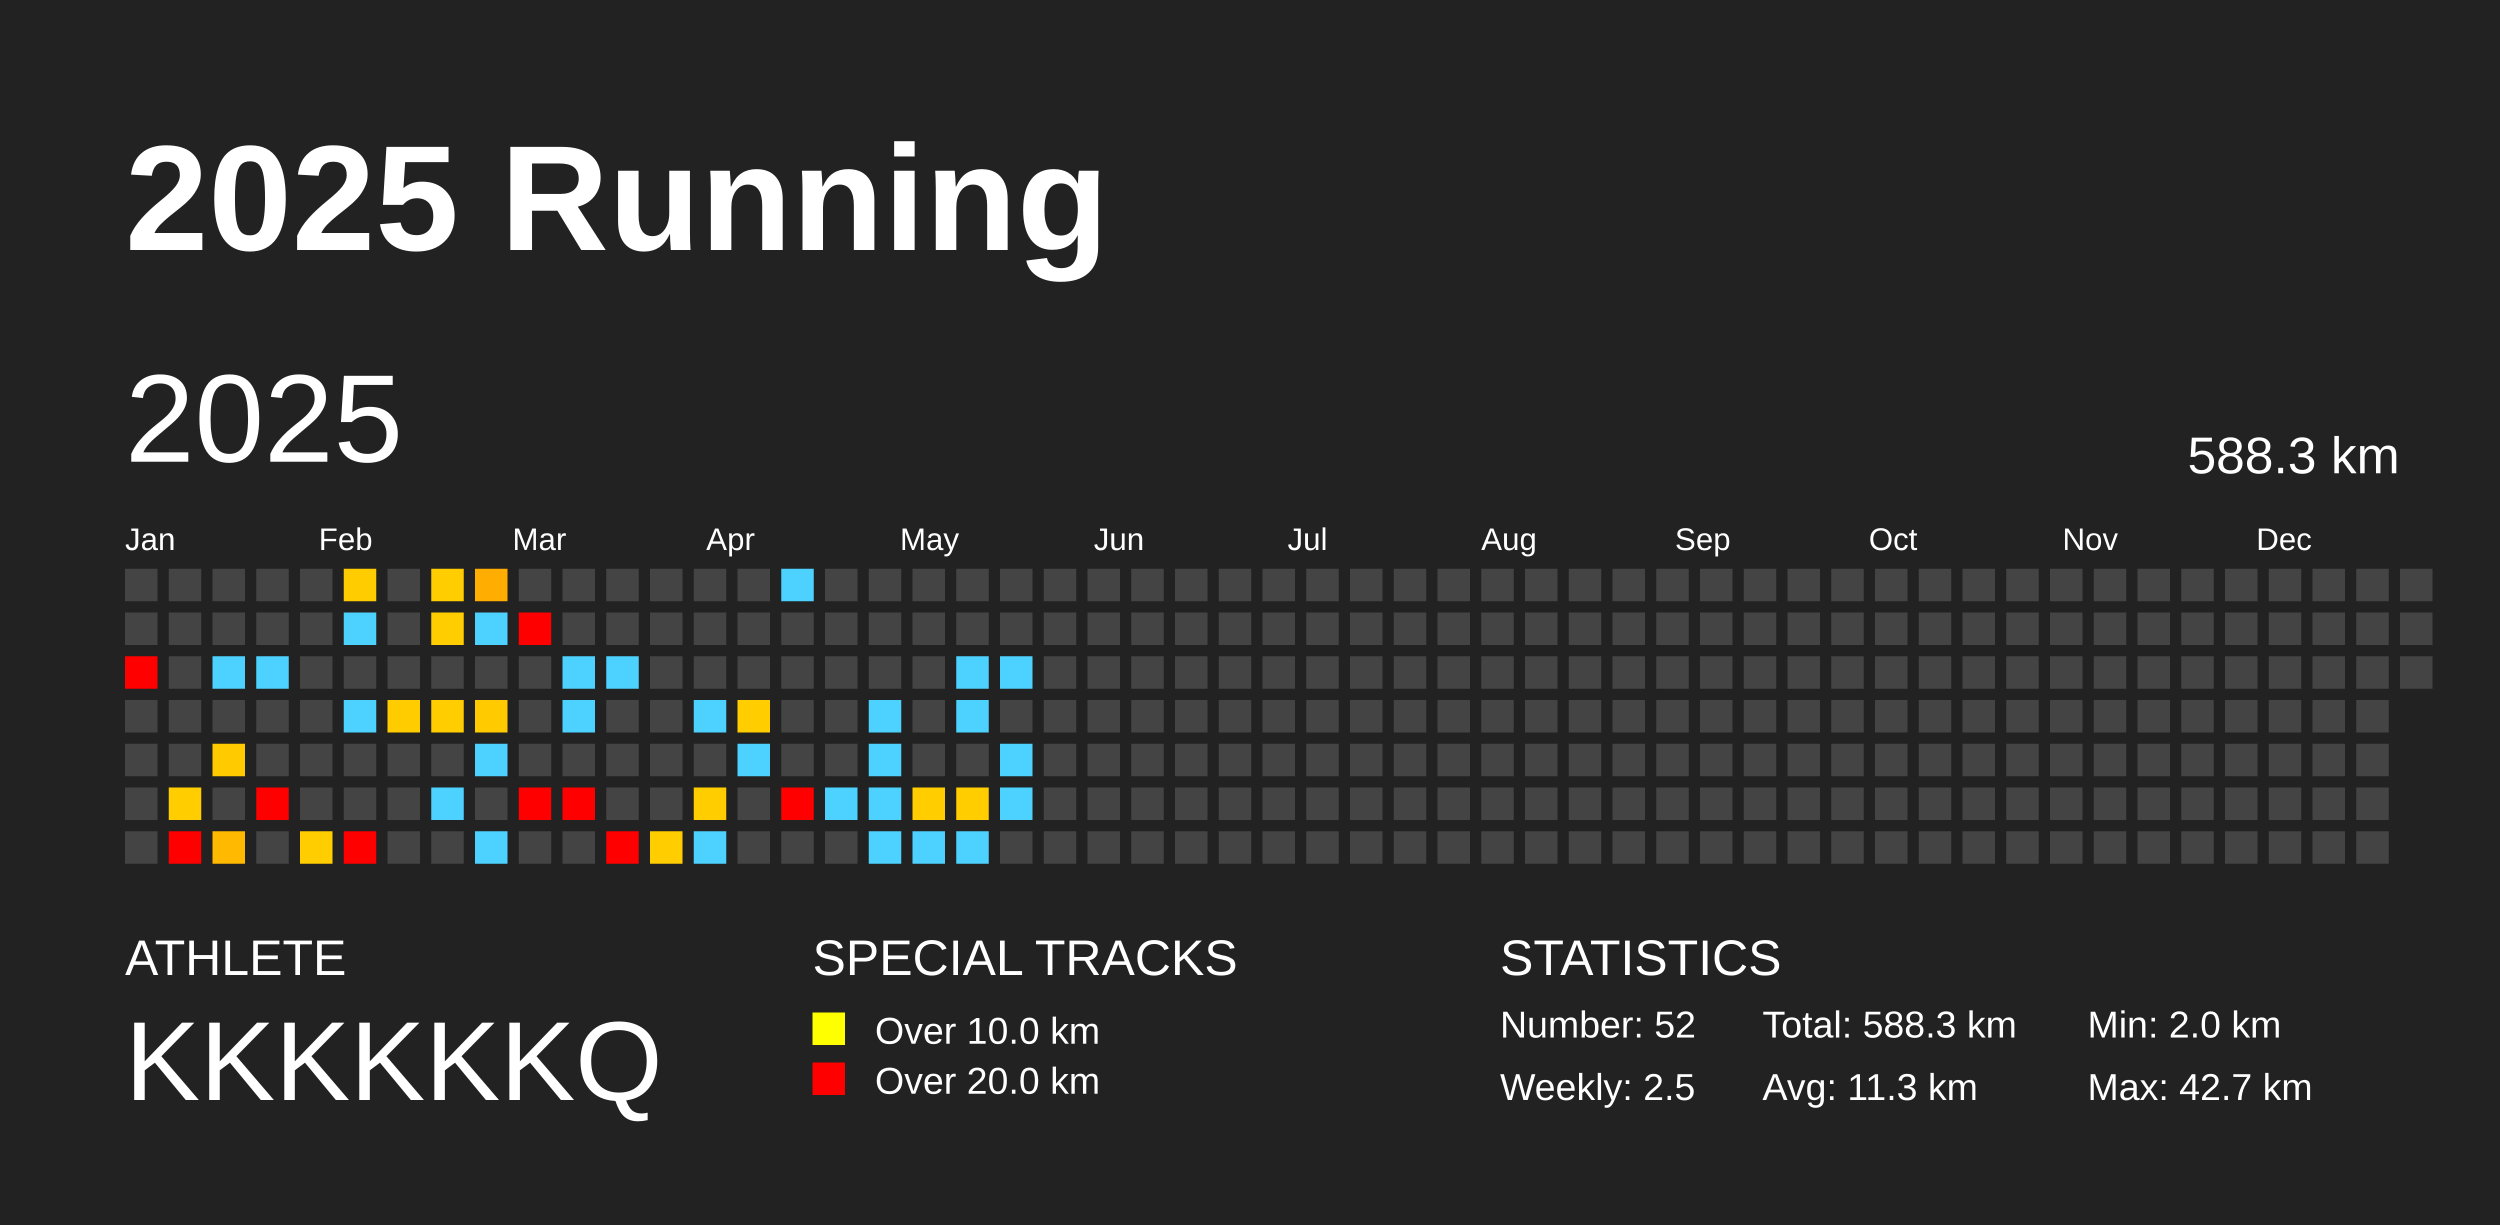
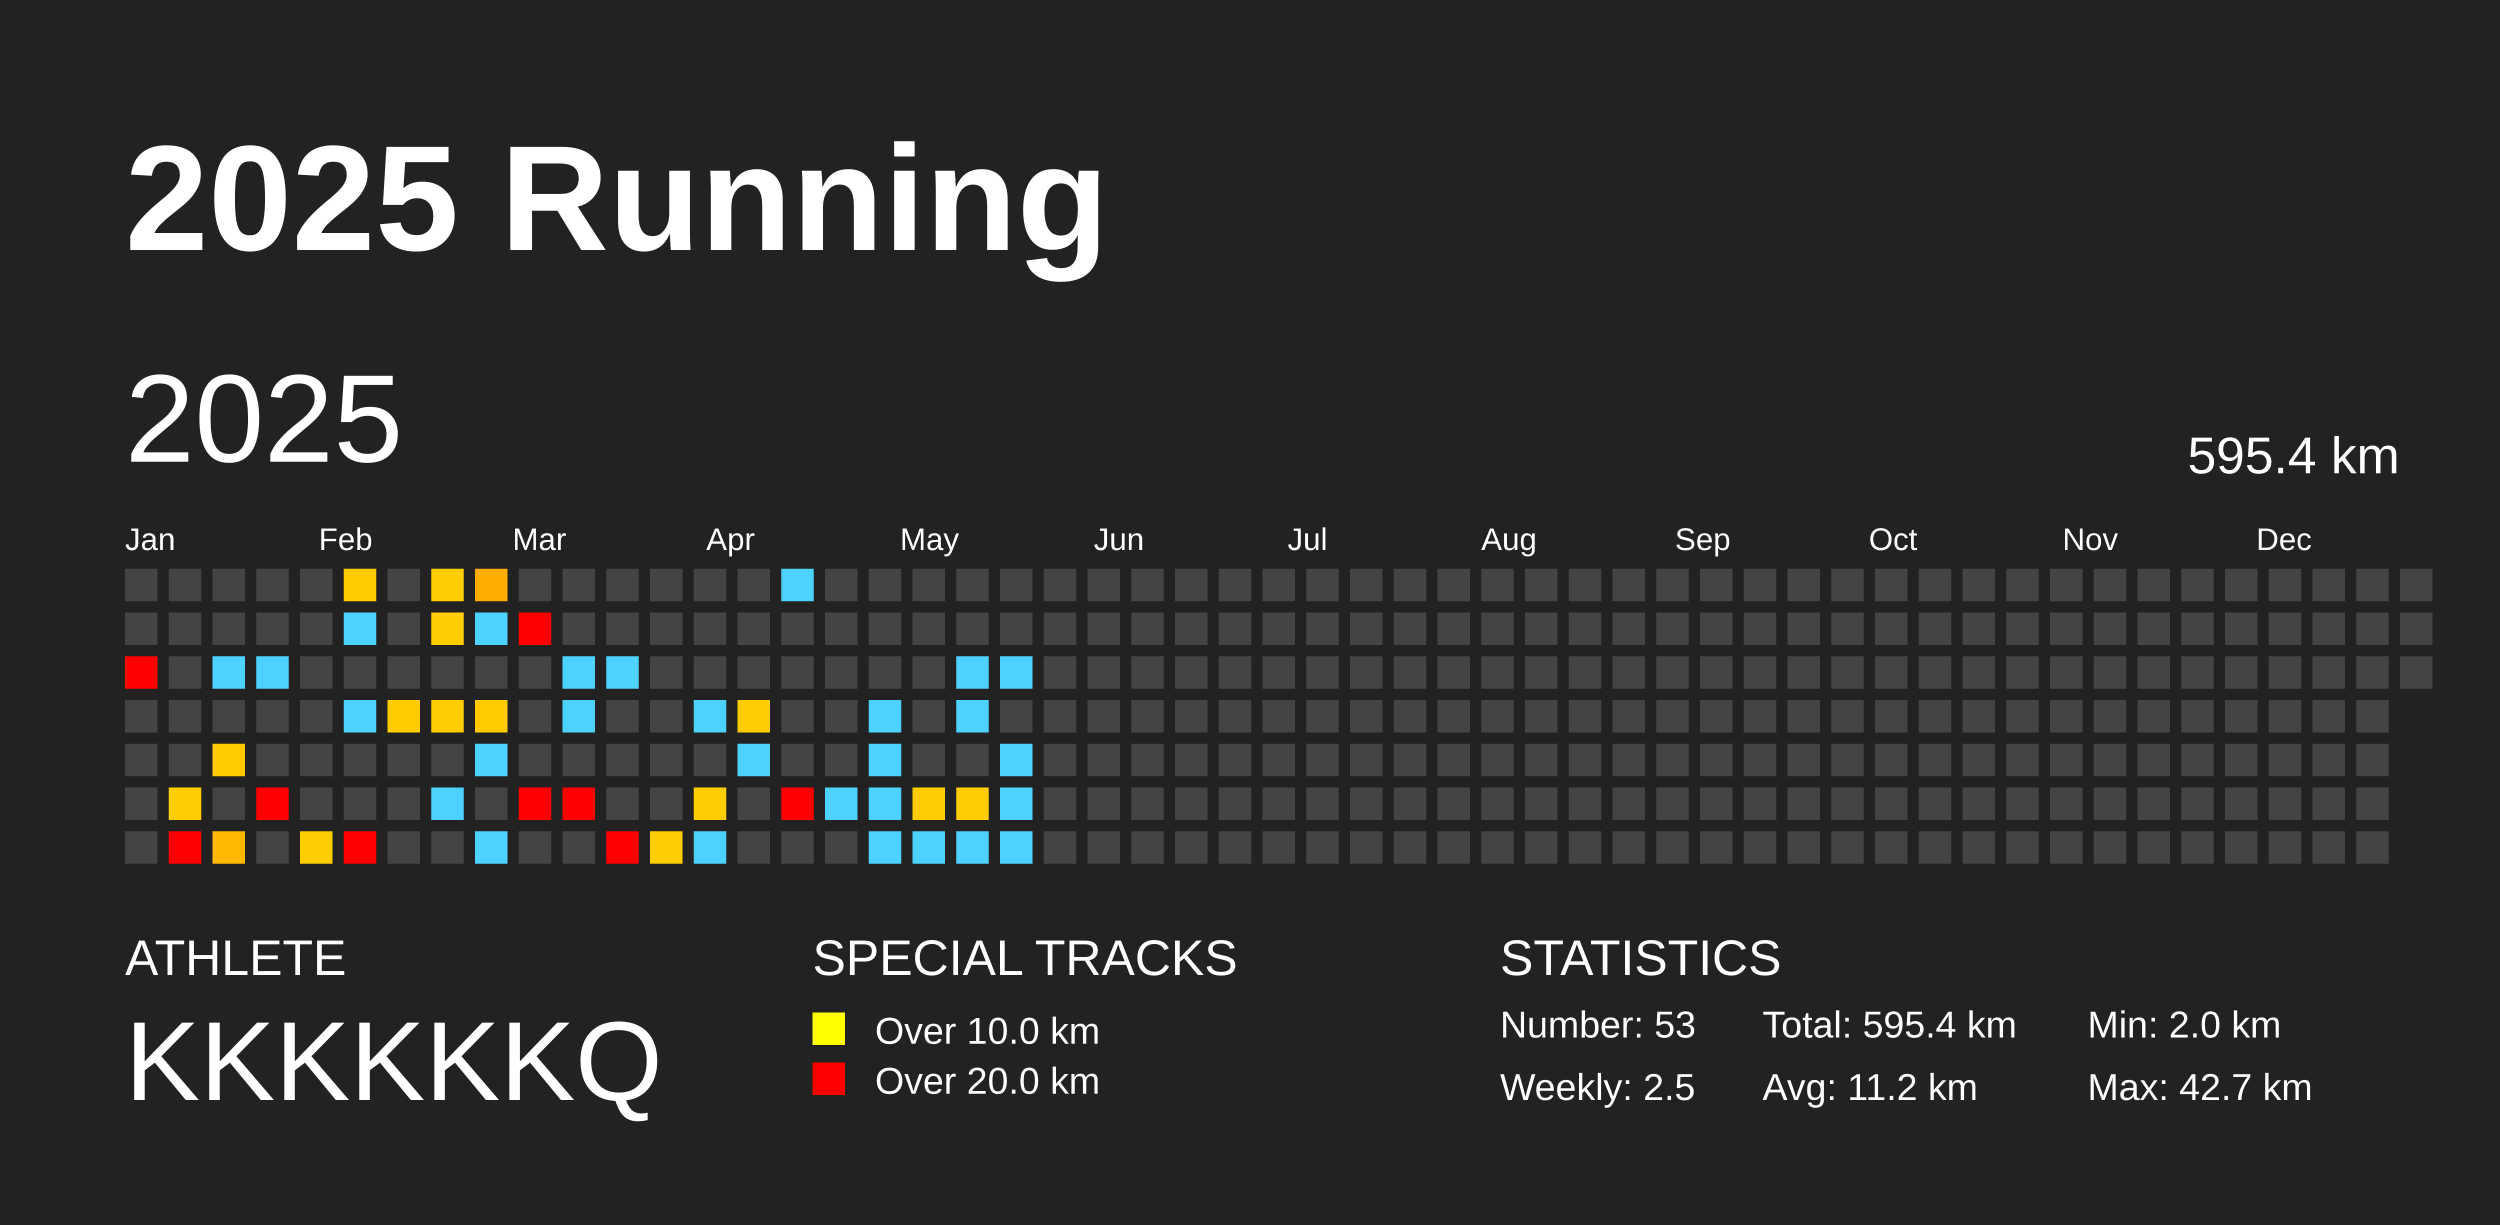
<svg xmlns="http://www.w3.org/2000/svg" baseProfile="full" height="98mm" version="1.1" viewBox="0,0,200,98" width="200mm">
  <defs />
  <rect fill="#222222" height="98" width="200" x="0" y="0" />
  <text fill="#FFFFFF" style="font-size:12px; font-family:Arial; font-weight:bold;" x="10" y="20">2025 Running</text>
  <text fill="#FFFFFF" style="font-size:4px; font-family:Arial" x="10" y="78">ATHLETE</text>
  <text fill="#FFFFFF" style="font-size:9px; font-family:Arial" x="10" y="88">KKKKKKQ</text>
  <text fill="#FFFFFF" style="font-size:4px; font-family:Arial" x="65" y="78">SPECIAL TRACKS</text>
  <rect fill="yellow" height="2.6" width="2.6" x="65" y="81" />
  <text fill="#FFFFFF" style="font-size:3px; font-family:Arial" x="70" y="83.5">Over 10.0 km</text>
  <rect fill="red" height="2.6" width="2.6" x="65" y="85" />
  <text fill="#FFFFFF" style="font-size:3px; font-family:Arial" x="70" y="87.5">Over 20.0 km</text>
  <text fill="#FFFFFF" style="font-size:4px; font-family:Arial" x="120" y="78">STATISTICS</text>
-   <text fill="#FFFFFF" style="font-size:3px; font-family:Arial" x="120" y="83">Number: 52</text>
+   <text fill="#FFFFFF" style="font-size:3px; font-family:Arial" x="120" y="83">Number: 53</text>
  <text fill="#FFFFFF" style="font-size:3px; font-family:Arial" x="120" y="88">Weekly: 2.5</text>
-   <text fill="#FFFFFF" style="font-size:3px; font-family:Arial" x="141" y="83">Total: 588.3 km</text>
-   <text fill="#FFFFFF" style="font-size:3px; font-family:Arial" x="141" y="88">Avg: 11.3 km</text>
+   <text fill="#FFFFFF" style="font-size:3px; font-family:Arial" x="141" y="83">Total: 595.4 km</text>
+   <text fill="#FFFFFF" style="font-size:3px; font-family:Arial" x="141" y="88">Avg: 11.2 km</text>
  <text fill="#FFFFFF" style="font-size:3px; font-family:Arial" x="167" y="83">Min: 2.0 km</text>
  <text fill="#FFFFFF" style="font-size:3px; font-family:Arial" x="167" y="88">Max: 42.7 km</text>
  <text dominant-baseline="hanging" fill="#FFFFFF" style="font-size:10.0px; font-family:Arial;" x="10" y="30">2025</text>
-   <text dominant-baseline="hanging" fill="#FFFFFF" style="font-size:4.125px; font-family:Arial;" x="175" y="35">588.3 km</text>
+   <text dominant-baseline="hanging" fill="#FFFFFF" style="font-size:4.125px; font-family:Arial;" x="175" y="35">595.4 km</text>
  <text fill="#FFFFFF" style="font-size:2.5px; font-family:Arial" x="10.0" y="44">Jan</text>
  <text fill="#FFFFFF" style="font-size:2.5px; font-family:Arial" x="25.5" y="44">Feb</text>
  <text fill="#FFFFFF" style="font-size:2.5px; font-family:Arial" x="41.0" y="44">Mar</text>
  <text fill="#FFFFFF" style="font-size:2.5px; font-family:Arial" x="56.5" y="44">Apr</text>
  <text fill="#FFFFFF" style="font-size:2.5px; font-family:Arial" x="72.0" y="44">May</text>
  <text fill="#FFFFFF" style="font-size:2.5px; font-family:Arial" x="87.5" y="44">Jun</text>
  <text fill="#FFFFFF" style="font-size:2.5px; font-family:Arial" x="103.0" y="44">Jul</text>
  <text fill="#FFFFFF" style="font-size:2.5px; font-family:Arial" x="118.5" y="44">Aug</text>
  <text fill="#FFFFFF" style="font-size:2.5px; font-family:Arial" x="134.0" y="44">Sep</text>
  <text fill="#FFFFFF" style="font-size:2.5px; font-family:Arial" x="149.5" y="44">Oct</text>
  <text fill="#FFFFFF" style="font-size:2.5px; font-family:Arial" x="165.0" y="44">Nov</text>
  <text fill="#FFFFFF" style="font-size:2.5px; font-family:Arial" x="180.5" y="44">Dec</text>
  <rect fill="#444444" height="2.6" width="2.6" x="10.0" y="45.5" />
  <rect fill="#444444" height="2.6" width="2.6" x="10.0" y="49.0" />
  <rect fill="red" height="2.6" width="2.6" x="10.0" y="52.5" />
  <rect fill="#444444" height="2.6" width="2.6" x="10.0" y="56.0" />
  <rect fill="#444444" height="2.6" width="2.6" x="10.0" y="59.5" />
  <rect fill="#444444" height="2.6" width="2.6" x="10.0" y="63.0" />
  <rect fill="#444444" height="2.6" width="2.6" x="10.0" y="66.5" />
  <rect fill="#444444" height="2.6" width="2.6" x="13.5" y="45.5" />
  <rect fill="#444444" height="2.6" width="2.6" x="13.5" y="49.0" />
  <rect fill="#444444" height="2.6" width="2.6" x="13.5" y="52.5" />
  <rect fill="#444444" height="2.6" width="2.6" x="13.5" y="56.0" />
  <rect fill="#444444" height="2.6" width="2.6" x="13.5" y="59.5" />
  <rect fill="#ffcd00" height="2.6" width="2.6" x="13.5" y="63.0" />
  <rect fill="red" height="2.6" width="2.6" x="13.5" y="66.5" />
  <rect fill="#444444" height="2.6" width="2.6" x="17.0" y="45.5" />
  <rect fill="#444444" height="2.6" width="2.6" x="17.0" y="49.0" />
  <rect fill="#4dd2ff" height="2.6" width="2.6" x="17.0" y="52.5" />
  <rect fill="#444444" height="2.6" width="2.6" x="17.0" y="56.0" />
  <rect fill="#ffcb00" height="2.6" width="2.6" x="17.0" y="59.5" />
  <rect fill="#444444" height="2.6" width="2.6" x="17.0" y="63.0" />
  <rect fill="#ffb900" height="2.6" width="2.6" x="17.0" y="66.5" />
  <rect fill="#444444" height="2.6" width="2.6" x="20.5" y="45.5" />
  <rect fill="#444444" height="2.6" width="2.6" x="20.5" y="49.0" />
  <rect fill="#4dd2ff" height="2.6" width="2.6" x="20.5" y="52.5" />
  <rect fill="#444444" height="2.6" width="2.6" x="20.5" y="56.0" />
  <rect fill="#444444" height="2.6" width="2.6" x="20.5" y="59.5" />
  <rect fill="red" height="2.6" width="2.6" x="20.5" y="63.0" />
  <rect fill="#444444" height="2.6" width="2.6" x="20.5" y="66.5" />
  <rect fill="#444444" height="2.6" width="2.6" x="24.0" y="45.5" />
  <rect fill="#444444" height="2.6" width="2.6" x="24.0" y="49.0" />
  <rect fill="#444444" height="2.6" width="2.6" x="24.0" y="52.5" />
  <rect fill="#444444" height="2.6" width="2.6" x="24.0" y="56.0" />
  <rect fill="#444444" height="2.6" width="2.6" x="24.0" y="59.5" />
  <rect fill="#444444" height="2.6" width="2.6" x="24.0" y="63.0" />
  <rect fill="#ffcd00" height="2.6" width="2.6" x="24.0" y="66.5" />
  <rect fill="#ffcc00" height="2.6" width="2.6" x="27.5" y="45.5" />
  <rect fill="#4dd2ff" height="2.6" width="2.6" x="27.5" y="49.0" />
  <rect fill="#444444" height="2.6" width="2.6" x="27.5" y="52.5" />
  <rect fill="#4dd2ff" height="2.6" width="2.6" x="27.5" y="56.0" />
  <rect fill="#444444" height="2.6" width="2.6" x="27.5" y="59.5" />
  <rect fill="#444444" height="2.6" width="2.6" x="27.5" y="63.0" />
  <rect fill="red" height="2.6" width="2.6" x="27.5" y="66.5" />
  <rect fill="#444444" height="2.6" width="2.6" x="31.0" y="45.5" />
  <rect fill="#444444" height="2.6" width="2.6" x="31.0" y="49.0" />
  <rect fill="#444444" height="2.6" width="2.6" x="31.0" y="52.5" />
  <rect fill="#ffcc00" height="2.6" width="2.6" x="31.0" y="56.0" />
  <rect fill="#444444" height="2.6" width="2.6" x="31.0" y="59.5" />
  <rect fill="#444444" height="2.6" width="2.6" x="31.0" y="63.0" />
  <rect fill="#444444" height="2.6" width="2.6" x="31.0" y="66.5" />
  <rect fill="#ffcd00" height="2.6" width="2.6" x="34.5" y="45.5" />
  <rect fill="#ffcd00" height="2.6" width="2.6" x="34.5" y="49.0" />
  <rect fill="#444444" height="2.6" width="2.6" x="34.5" y="52.5" />
  <rect fill="#ffcd00" height="2.6" width="2.6" x="34.5" y="56.0" />
  <rect fill="#444444" height="2.6" width="2.6" x="34.5" y="59.5" />
  <rect fill="#4dd2ff" height="2.6" width="2.6" x="34.5" y="63.0" />
  <rect fill="#444444" height="2.6" width="2.6" x="34.5" y="66.5" />
  <rect fill="#ffad00" height="2.6" width="2.6" x="38.0" y="45.5" />
  <rect fill="#4dd2ff" height="2.6" width="2.6" x="38.0" y="49.0" />
  <rect fill="#444444" height="2.6" width="2.6" x="38.0" y="52.5" />
  <rect fill="#ffcb00" height="2.6" width="2.6" x="38.0" y="56.0" />
  <rect fill="#4dd2ff" height="2.6" width="2.6" x="38.0" y="59.5" />
  <rect fill="#444444" height="2.6" width="2.6" x="38.0" y="63.0" />
  <rect fill="#4dd2ff" height="2.6" width="2.6" x="38.0" y="66.5" />
  <rect fill="#444444" height="2.6" width="2.6" x="41.5" y="45.5" />
  <rect fill="red" height="2.6" width="2.6" x="41.5" y="49.0" />
  <rect fill="#444444" height="2.6" width="2.6" x="41.5" y="52.5" />
  <rect fill="#444444" height="2.6" width="2.6" x="41.5" y="56.0" />
  <rect fill="#444444" height="2.6" width="2.6" x="41.5" y="59.5" />
  <rect fill="red" height="2.6" width="2.6" x="41.5" y="63.0" />
  <rect fill="#444444" height="2.6" width="2.6" x="41.5" y="66.5" />
  <rect fill="#444444" height="2.6" width="2.6" x="45.0" y="45.5" />
  <rect fill="#444444" height="2.6" width="2.6" x="45.0" y="49.0" />
  <rect fill="#4dd2ff" height="2.6" width="2.6" x="45.0" y="52.5" />
  <rect fill="#4dd2ff" height="2.6" width="2.6" x="45.0" y="56.0" />
  <rect fill="#444444" height="2.6" width="2.6" x="45.0" y="59.5" />
  <rect fill="red" height="2.6" width="2.6" x="45.0" y="63.0" />
  <rect fill="#444444" height="2.6" width="2.6" x="45.0" y="66.5" />
  <rect fill="#444444" height="2.6" width="2.6" x="48.5" y="45.5" />
  <rect fill="#444444" height="2.6" width="2.6" x="48.5" y="49.0" />
  <rect fill="#4dd2ff" height="2.6" width="2.6" x="48.5" y="52.5" />
  <rect fill="#444444" height="2.6" width="2.6" x="48.5" y="56.0" />
  <rect fill="#444444" height="2.6" width="2.6" x="48.5" y="59.5" />
  <rect fill="#444444" height="2.6" width="2.6" x="48.5" y="63.0" />
  <rect fill="red" height="2.6" width="2.6" x="48.5" y="66.5" />
  <rect fill="#444444" height="2.6" width="2.6" x="52.0" y="45.5" />
  <rect fill="#444444" height="2.6" width="2.6" x="52.0" y="49.0" />
  <rect fill="#444444" height="2.6" width="2.6" x="52.0" y="52.5" />
  <rect fill="#444444" height="2.6" width="2.6" x="52.0" y="56.0" />
  <rect fill="#444444" height="2.6" width="2.6" x="52.0" y="59.5" />
  <rect fill="#444444" height="2.6" width="2.6" x="52.0" y="63.0" />
  <rect fill="#ffcd00" height="2.6" width="2.6" x="52.0" y="66.5" />
  <rect fill="#444444" height="2.6" width="2.6" x="55.5" y="45.5" />
  <rect fill="#444444" height="2.6" width="2.6" x="55.5" y="49.0" />
  <rect fill="#444444" height="2.6" width="2.6" x="55.5" y="52.5" />
  <rect fill="#4dd2ff" height="2.6" width="2.6" x="55.5" y="56.0" />
  <rect fill="#444444" height="2.6" width="2.6" x="55.5" y="59.5" />
  <rect fill="#ffcd00" height="2.6" width="2.6" x="55.5" y="63.0" />
  <rect fill="#4dd2ff" height="2.6" width="2.6" x="55.5" y="66.5" />
  <rect fill="#444444" height="2.6" width="2.6" x="59.0" y="45.5" />
  <rect fill="#444444" height="2.6" width="2.6" x="59.0" y="49.0" />
  <rect fill="#444444" height="2.6" width="2.6" x="59.0" y="52.5" />
  <rect fill="#ffcd00" height="2.6" width="2.6" x="59.0" y="56.0" />
  <rect fill="#4dd2ff" height="2.6" width="2.6" x="59.0" y="59.5" />
  <rect fill="#444444" height="2.6" width="2.6" x="59.0" y="63.0" />
  <rect fill="#444444" height="2.6" width="2.6" x="59.0" y="66.5" />
  <rect fill="#4dd2ff" height="2.6" width="2.6" x="62.5" y="45.5" />
  <rect fill="#444444" height="2.6" width="2.6" x="62.5" y="49.0" />
  <rect fill="#444444" height="2.6" width="2.6" x="62.5" y="52.5" />
  <rect fill="#444444" height="2.6" width="2.6" x="62.5" y="56.0" />
  <rect fill="#444444" height="2.6" width="2.6" x="62.5" y="59.5" />
  <rect fill="red" height="2.6" width="2.6" x="62.5" y="63.0" />
  <rect fill="#444444" height="2.6" width="2.6" x="62.5" y="66.5" />
  <rect fill="#444444" height="2.6" width="2.6" x="66.0" y="45.5" />
  <rect fill="#444444" height="2.6" width="2.6" x="66.0" y="49.0" />
  <rect fill="#444444" height="2.6" width="2.6" x="66.0" y="52.5" />
  <rect fill="#444444" height="2.6" width="2.6" x="66.0" y="56.0" />
  <rect fill="#444444" height="2.6" width="2.6" x="66.0" y="59.5" />
  <rect fill="#4dd2ff" height="2.6" width="2.6" x="66.0" y="63.0" />
  <rect fill="#444444" height="2.6" width="2.6" x="66.0" y="66.5" />
  <rect fill="#444444" height="2.6" width="2.6" x="69.5" y="45.5" />
  <rect fill="#444444" height="2.6" width="2.6" x="69.5" y="49.0" />
  <rect fill="#444444" height="2.6" width="2.6" x="69.5" y="52.5" />
  <rect fill="#4dd2ff" height="2.6" width="2.6" x="69.5" y="56.0" />
  <rect fill="#4dd2ff" height="2.6" width="2.6" x="69.5" y="59.5" />
  <rect fill="#4dd2ff" height="2.6" width="2.6" x="69.5" y="63.0" />
  <rect fill="#4dd2ff" height="2.6" width="2.6" x="69.5" y="66.5" />
  <rect fill="#444444" height="2.6" width="2.6" x="73.0" y="45.5" />
  <rect fill="#444444" height="2.6" width="2.6" x="73.0" y="49.0" />
  <rect fill="#444444" height="2.6" width="2.6" x="73.0" y="52.5" />
  <rect fill="#444444" height="2.6" width="2.6" x="73.0" y="56.0" />
  <rect fill="#444444" height="2.6" width="2.6" x="73.0" y="59.5" />
  <rect fill="#ffcd00" height="2.6" width="2.6" x="73.0" y="63.0" />
  <rect fill="#4dd2ff" height="2.6" width="2.6" x="73.0" y="66.5" />
  <rect fill="#444444" height="2.6" width="2.6" x="76.5" y="45.5" />
  <rect fill="#444444" height="2.6" width="2.6" x="76.5" y="49.0" />
  <rect fill="#4dd2ff" height="2.6" width="2.6" x="76.5" y="52.5" />
  <rect fill="#4dd2ff" height="2.6" width="2.6" x="76.5" y="56.0" />
  <rect fill="#444444" height="2.6" width="2.6" x="76.5" y="59.5" />
  <rect fill="#ffcd00" height="2.6" width="2.6" x="76.5" y="63.0" />
  <rect fill="#4dd2ff" height="2.6" width="2.6" x="76.5" y="66.5" />
  <rect fill="#444444" height="2.6" width="2.6" x="80.0" y="45.5" />
  <rect fill="#444444" height="2.6" width="2.6" x="80.0" y="49.0" />
  <rect fill="#4dd2ff" height="2.6" width="2.6" x="80.0" y="52.5" />
  <rect fill="#444444" height="2.6" width="2.6" x="80.0" y="56.0" />
  <rect fill="#4dd2ff" height="2.6" width="2.6" x="80.0" y="59.5" />
  <rect fill="#4dd2ff" height="2.6" width="2.6" x="80.0" y="63.0" />
-   <rect fill="#444444" height="2.6" width="2.6" x="80.0" y="66.5" />
+   <rect fill="#4dd2ff" height="2.6" width="2.6" x="80.0" y="66.5" />
  <rect fill="#444444" height="2.6" width="2.6" x="83.5" y="45.5" />
  <rect fill="#444444" height="2.6" width="2.6" x="83.5" y="49.0" />
  <rect fill="#444444" height="2.6" width="2.6" x="83.5" y="52.5" />
  <rect fill="#444444" height="2.6" width="2.6" x="83.5" y="56.0" />
  <rect fill="#444444" height="2.6" width="2.6" x="83.5" y="59.5" />
  <rect fill="#444444" height="2.6" width="2.6" x="83.5" y="63.0" />
  <rect fill="#444444" height="2.6" width="2.6" x="83.5" y="66.5" />
  <rect fill="#444444" height="2.6" width="2.6" x="87.0" y="45.5" />
  <rect fill="#444444" height="2.6" width="2.6" x="87.0" y="49.0" />
  <rect fill="#444444" height="2.6" width="2.6" x="87.0" y="52.5" />
  <rect fill="#444444" height="2.6" width="2.6" x="87.0" y="56.0" />
  <rect fill="#444444" height="2.6" width="2.6" x="87.0" y="59.5" />
  <rect fill="#444444" height="2.6" width="2.6" x="87.0" y="63.0" />
  <rect fill="#444444" height="2.6" width="2.6" x="87.0" y="66.5" />
  <rect fill="#444444" height="2.6" width="2.6" x="90.5" y="45.5" />
  <rect fill="#444444" height="2.6" width="2.6" x="90.5" y="49.0" />
  <rect fill="#444444" height="2.6" width="2.6" x="90.5" y="52.5" />
  <rect fill="#444444" height="2.6" width="2.6" x="90.5" y="56.0" />
  <rect fill="#444444" height="2.6" width="2.6" x="90.5" y="59.5" />
  <rect fill="#444444" height="2.6" width="2.6" x="90.5" y="63.0" />
  <rect fill="#444444" height="2.6" width="2.6" x="90.5" y="66.5" />
  <rect fill="#444444" height="2.6" width="2.6" x="94.0" y="45.5" />
  <rect fill="#444444" height="2.6" width="2.6" x="94.0" y="49.0" />
  <rect fill="#444444" height="2.6" width="2.6" x="94.0" y="52.5" />
  <rect fill="#444444" height="2.6" width="2.6" x="94.0" y="56.0" />
  <rect fill="#444444" height="2.6" width="2.6" x="94.0" y="59.5" />
  <rect fill="#444444" height="2.6" width="2.6" x="94.0" y="63.0" />
  <rect fill="#444444" height="2.6" width="2.6" x="94.0" y="66.5" />
  <rect fill="#444444" height="2.6" width="2.6" x="97.5" y="45.5" />
  <rect fill="#444444" height="2.6" width="2.6" x="97.5" y="49.0" />
  <rect fill="#444444" height="2.6" width="2.6" x="97.5" y="52.5" />
  <rect fill="#444444" height="2.6" width="2.6" x="97.5" y="56.0" />
  <rect fill="#444444" height="2.6" width="2.6" x="97.5" y="59.5" />
  <rect fill="#444444" height="2.6" width="2.6" x="97.5" y="63.0" />
  <rect fill="#444444" height="2.6" width="2.6" x="97.5" y="66.5" />
  <rect fill="#444444" height="2.6" width="2.6" x="101.0" y="45.5" />
  <rect fill="#444444" height="2.6" width="2.6" x="101.0" y="49.0" />
  <rect fill="#444444" height="2.6" width="2.6" x="101.0" y="52.5" />
  <rect fill="#444444" height="2.6" width="2.6" x="101.0" y="56.0" />
  <rect fill="#444444" height="2.6" width="2.6" x="101.0" y="59.5" />
  <rect fill="#444444" height="2.6" width="2.6" x="101.0" y="63.0" />
  <rect fill="#444444" height="2.6" width="2.6" x="101.0" y="66.5" />
  <rect fill="#444444" height="2.6" width="2.6" x="104.5" y="45.5" />
  <rect fill="#444444" height="2.6" width="2.6" x="104.5" y="49.0" />
  <rect fill="#444444" height="2.6" width="2.6" x="104.5" y="52.5" />
  <rect fill="#444444" height="2.6" width="2.6" x="104.5" y="56.0" />
  <rect fill="#444444" height="2.6" width="2.6" x="104.5" y="59.5" />
  <rect fill="#444444" height="2.6" width="2.6" x="104.5" y="63.0" />
  <rect fill="#444444" height="2.6" width="2.6" x="104.5" y="66.5" />
  <rect fill="#444444" height="2.6" width="2.6" x="108.0" y="45.5" />
  <rect fill="#444444" height="2.6" width="2.6" x="108.0" y="49.0" />
  <rect fill="#444444" height="2.6" width="2.6" x="108.0" y="52.5" />
  <rect fill="#444444" height="2.6" width="2.6" x="108.0" y="56.0" />
  <rect fill="#444444" height="2.6" width="2.6" x="108.0" y="59.5" />
  <rect fill="#444444" height="2.6" width="2.6" x="108.0" y="63.0" />
  <rect fill="#444444" height="2.6" width="2.6" x="108.0" y="66.5" />
  <rect fill="#444444" height="2.6" width="2.6" x="111.5" y="45.5" />
  <rect fill="#444444" height="2.6" width="2.6" x="111.5" y="49.0" />
  <rect fill="#444444" height="2.6" width="2.6" x="111.5" y="52.5" />
  <rect fill="#444444" height="2.6" width="2.6" x="111.5" y="56.0" />
  <rect fill="#444444" height="2.6" width="2.6" x="111.5" y="59.5" />
  <rect fill="#444444" height="2.6" width="2.6" x="111.5" y="63.0" />
  <rect fill="#444444" height="2.6" width="2.6" x="111.5" y="66.5" />
  <rect fill="#444444" height="2.6" width="2.6" x="115.0" y="45.5" />
  <rect fill="#444444" height="2.6" width="2.6" x="115.0" y="49.0" />
  <rect fill="#444444" height="2.6" width="2.6" x="115.0" y="52.5" />
  <rect fill="#444444" height="2.6" width="2.6" x="115.0" y="56.0" />
  <rect fill="#444444" height="2.6" width="2.6" x="115.0" y="59.5" />
  <rect fill="#444444" height="2.6" width="2.6" x="115.0" y="63.0" />
  <rect fill="#444444" height="2.6" width="2.6" x="115.0" y="66.5" />
  <rect fill="#444444" height="2.6" width="2.6" x="118.5" y="45.5" />
  <rect fill="#444444" height="2.6" width="2.6" x="118.5" y="49.0" />
  <rect fill="#444444" height="2.6" width="2.6" x="118.5" y="52.5" />
  <rect fill="#444444" height="2.6" width="2.6" x="118.5" y="56.0" />
  <rect fill="#444444" height="2.6" width="2.6" x="118.5" y="59.5" />
  <rect fill="#444444" height="2.6" width="2.6" x="118.5" y="63.0" />
  <rect fill="#444444" height="2.6" width="2.6" x="118.5" y="66.5" />
  <rect fill="#444444" height="2.6" width="2.6" x="122.0" y="45.5" />
  <rect fill="#444444" height="2.6" width="2.6" x="122.0" y="49.0" />
  <rect fill="#444444" height="2.6" width="2.6" x="122.0" y="52.5" />
  <rect fill="#444444" height="2.6" width="2.6" x="122.0" y="56.0" />
  <rect fill="#444444" height="2.6" width="2.6" x="122.0" y="59.5" />
  <rect fill="#444444" height="2.6" width="2.6" x="122.0" y="63.0" />
  <rect fill="#444444" height="2.6" width="2.6" x="122.0" y="66.5" />
  <rect fill="#444444" height="2.6" width="2.6" x="125.5" y="45.5" />
  <rect fill="#444444" height="2.6" width="2.6" x="125.5" y="49.0" />
  <rect fill="#444444" height="2.6" width="2.6" x="125.5" y="52.5" />
  <rect fill="#444444" height="2.6" width="2.6" x="125.5" y="56.0" />
  <rect fill="#444444" height="2.6" width="2.6" x="125.5" y="59.5" />
  <rect fill="#444444" height="2.6" width="2.6" x="125.5" y="63.0" />
  <rect fill="#444444" height="2.6" width="2.6" x="125.5" y="66.5" />
  <rect fill="#444444" height="2.6" width="2.6" x="129.0" y="45.5" />
  <rect fill="#444444" height="2.6" width="2.6" x="129.0" y="49.0" />
  <rect fill="#444444" height="2.6" width="2.6" x="129.0" y="52.5" />
  <rect fill="#444444" height="2.6" width="2.6" x="129.0" y="56.0" />
  <rect fill="#444444" height="2.6" width="2.6" x="129.0" y="59.5" />
  <rect fill="#444444" height="2.6" width="2.6" x="129.0" y="63.0" />
  <rect fill="#444444" height="2.6" width="2.6" x="129.0" y="66.5" />
  <rect fill="#444444" height="2.6" width="2.6" x="132.5" y="45.5" />
  <rect fill="#444444" height="2.6" width="2.6" x="132.5" y="49.0" />
  <rect fill="#444444" height="2.6" width="2.6" x="132.5" y="52.5" />
  <rect fill="#444444" height="2.6" width="2.6" x="132.5" y="56.0" />
  <rect fill="#444444" height="2.6" width="2.6" x="132.5" y="59.5" />
  <rect fill="#444444" height="2.6" width="2.6" x="132.5" y="63.0" />
  <rect fill="#444444" height="2.6" width="2.6" x="132.5" y="66.5" />
  <rect fill="#444444" height="2.6" width="2.6" x="136.0" y="45.5" />
  <rect fill="#444444" height="2.6" width="2.6" x="136.0" y="49.0" />
  <rect fill="#444444" height="2.6" width="2.6" x="136.0" y="52.5" />
  <rect fill="#444444" height="2.6" width="2.6" x="136.0" y="56.0" />
  <rect fill="#444444" height="2.6" width="2.6" x="136.0" y="59.5" />
  <rect fill="#444444" height="2.6" width="2.6" x="136.0" y="63.0" />
  <rect fill="#444444" height="2.6" width="2.6" x="136.0" y="66.5" />
  <rect fill="#444444" height="2.6" width="2.6" x="139.5" y="45.5" />
  <rect fill="#444444" height="2.6" width="2.6" x="139.5" y="49.0" />
  <rect fill="#444444" height="2.6" width="2.6" x="139.5" y="52.5" />
  <rect fill="#444444" height="2.6" width="2.6" x="139.5" y="56.0" />
  <rect fill="#444444" height="2.6" width="2.6" x="139.5" y="59.5" />
  <rect fill="#444444" height="2.6" width="2.6" x="139.5" y="63.0" />
  <rect fill="#444444" height="2.6" width="2.6" x="139.5" y="66.5" />
  <rect fill="#444444" height="2.6" width="2.6" x="143.0" y="45.5" />
  <rect fill="#444444" height="2.6" width="2.6" x="143.0" y="49.0" />
  <rect fill="#444444" height="2.6" width="2.6" x="143.0" y="52.5" />
  <rect fill="#444444" height="2.6" width="2.6" x="143.0" y="56.0" />
  <rect fill="#444444" height="2.6" width="2.6" x="143.0" y="59.5" />
  <rect fill="#444444" height="2.6" width="2.6" x="143.0" y="63.0" />
  <rect fill="#444444" height="2.6" width="2.6" x="143.0" y="66.5" />
  <rect fill="#444444" height="2.6" width="2.6" x="146.5" y="45.5" />
  <rect fill="#444444" height="2.6" width="2.6" x="146.5" y="49.0" />
  <rect fill="#444444" height="2.6" width="2.6" x="146.5" y="52.5" />
  <rect fill="#444444" height="2.6" width="2.6" x="146.5" y="56.0" />
  <rect fill="#444444" height="2.6" width="2.6" x="146.5" y="59.5" />
  <rect fill="#444444" height="2.6" width="2.6" x="146.5" y="63.0" />
  <rect fill="#444444" height="2.6" width="2.6" x="146.5" y="66.5" />
  <rect fill="#444444" height="2.6" width="2.6" x="150.0" y="45.5" />
  <rect fill="#444444" height="2.6" width="2.6" x="150.0" y="49.0" />
  <rect fill="#444444" height="2.6" width="2.6" x="150.0" y="52.5" />
  <rect fill="#444444" height="2.6" width="2.6" x="150.0" y="56.0" />
  <rect fill="#444444" height="2.6" width="2.6" x="150.0" y="59.5" />
  <rect fill="#444444" height="2.6" width="2.6" x="150.0" y="63.0" />
  <rect fill="#444444" height="2.6" width="2.6" x="150.0" y="66.5" />
  <rect fill="#444444" height="2.6" width="2.6" x="153.5" y="45.5" />
  <rect fill="#444444" height="2.6" width="2.6" x="153.5" y="49.0" />
  <rect fill="#444444" height="2.6" width="2.6" x="153.5" y="52.5" />
  <rect fill="#444444" height="2.6" width="2.6" x="153.5" y="56.0" />
  <rect fill="#444444" height="2.6" width="2.6" x="153.5" y="59.5" />
  <rect fill="#444444" height="2.6" width="2.6" x="153.5" y="63.0" />
  <rect fill="#444444" height="2.6" width="2.6" x="153.5" y="66.5" />
  <rect fill="#444444" height="2.6" width="2.6" x="157.0" y="45.5" />
  <rect fill="#444444" height="2.6" width="2.6" x="157.0" y="49.0" />
  <rect fill="#444444" height="2.6" width="2.6" x="157.0" y="52.5" />
  <rect fill="#444444" height="2.6" width="2.6" x="157.0" y="56.0" />
  <rect fill="#444444" height="2.6" width="2.6" x="157.0" y="59.5" />
  <rect fill="#444444" height="2.6" width="2.6" x="157.0" y="63.0" />
  <rect fill="#444444" height="2.6" width="2.6" x="157.0" y="66.5" />
  <rect fill="#444444" height="2.6" width="2.6" x="160.5" y="45.5" />
  <rect fill="#444444" height="2.6" width="2.6" x="160.5" y="49.0" />
  <rect fill="#444444" height="2.6" width="2.6" x="160.5" y="52.5" />
  <rect fill="#444444" height="2.6" width="2.6" x="160.5" y="56.0" />
  <rect fill="#444444" height="2.6" width="2.6" x="160.5" y="59.5" />
  <rect fill="#444444" height="2.6" width="2.6" x="160.5" y="63.0" />
  <rect fill="#444444" height="2.6" width="2.6" x="160.5" y="66.5" />
  <rect fill="#444444" height="2.6" width="2.6" x="164.0" y="45.5" />
  <rect fill="#444444" height="2.6" width="2.6" x="164.0" y="49.0" />
  <rect fill="#444444" height="2.6" width="2.6" x="164.0" y="52.5" />
  <rect fill="#444444" height="2.6" width="2.6" x="164.0" y="56.0" />
  <rect fill="#444444" height="2.6" width="2.6" x="164.0" y="59.5" />
  <rect fill="#444444" height="2.6" width="2.6" x="164.0" y="63.0" />
  <rect fill="#444444" height="2.6" width="2.6" x="164.0" y="66.5" />
  <rect fill="#444444" height="2.6" width="2.6" x="167.5" y="45.5" />
  <rect fill="#444444" height="2.6" width="2.6" x="167.5" y="49.0" />
  <rect fill="#444444" height="2.6" width="2.6" x="167.5" y="52.5" />
  <rect fill="#444444" height="2.6" width="2.6" x="167.5" y="56.0" />
  <rect fill="#444444" height="2.6" width="2.6" x="167.5" y="59.5" />
  <rect fill="#444444" height="2.6" width="2.6" x="167.5" y="63.0" />
  <rect fill="#444444" height="2.6" width="2.6" x="167.5" y="66.5" />
  <rect fill="#444444" height="2.6" width="2.6" x="171.0" y="45.5" />
  <rect fill="#444444" height="2.6" width="2.6" x="171.0" y="49.0" />
  <rect fill="#444444" height="2.6" width="2.6" x="171.0" y="52.5" />
  <rect fill="#444444" height="2.6" width="2.6" x="171.0" y="56.0" />
  <rect fill="#444444" height="2.6" width="2.6" x="171.0" y="59.5" />
  <rect fill="#444444" height="2.6" width="2.6" x="171.0" y="63.0" />
  <rect fill="#444444" height="2.6" width="2.6" x="171.0" y="66.5" />
  <rect fill="#444444" height="2.6" width="2.6" x="174.5" y="45.5" />
  <rect fill="#444444" height="2.6" width="2.6" x="174.5" y="49.0" />
  <rect fill="#444444" height="2.6" width="2.6" x="174.5" y="52.5" />
  <rect fill="#444444" height="2.6" width="2.6" x="174.5" y="56.0" />
  <rect fill="#444444" height="2.6" width="2.6" x="174.5" y="59.5" />
  <rect fill="#444444" height="2.6" width="2.6" x="174.5" y="63.0" />
  <rect fill="#444444" height="2.6" width="2.6" x="174.5" y="66.5" />
  <rect fill="#444444" height="2.6" width="2.6" x="178.0" y="45.5" />
  <rect fill="#444444" height="2.6" width="2.6" x="178.0" y="49.0" />
  <rect fill="#444444" height="2.6" width="2.6" x="178.0" y="52.5" />
  <rect fill="#444444" height="2.6" width="2.6" x="178.0" y="56.0" />
  <rect fill="#444444" height="2.6" width="2.6" x="178.0" y="59.5" />
  <rect fill="#444444" height="2.6" width="2.6" x="178.0" y="63.0" />
  <rect fill="#444444" height="2.6" width="2.6" x="178.0" y="66.5" />
  <rect fill="#444444" height="2.6" width="2.6" x="181.5" y="45.5" />
  <rect fill="#444444" height="2.6" width="2.6" x="181.5" y="49.0" />
  <rect fill="#444444" height="2.6" width="2.6" x="181.5" y="52.5" />
  <rect fill="#444444" height="2.6" width="2.6" x="181.5" y="56.0" />
  <rect fill="#444444" height="2.6" width="2.6" x="181.5" y="59.5" />
  <rect fill="#444444" height="2.6" width="2.6" x="181.5" y="63.0" />
  <rect fill="#444444" height="2.6" width="2.6" x="181.5" y="66.5" />
  <rect fill="#444444" height="2.6" width="2.6" x="185.0" y="45.5" />
  <rect fill="#444444" height="2.6" width="2.6" x="185.0" y="49.0" />
  <rect fill="#444444" height="2.6" width="2.6" x="185.0" y="52.5" />
  <rect fill="#444444" height="2.6" width="2.6" x="185.0" y="56.0" />
  <rect fill="#444444" height="2.6" width="2.6" x="185.0" y="59.5" />
  <rect fill="#444444" height="2.6" width="2.6" x="185.0" y="63.0" />
  <rect fill="#444444" height="2.6" width="2.6" x="185.0" y="66.5" />
  <rect fill="#444444" height="2.6" width="2.6" x="188.5" y="45.5" />
  <rect fill="#444444" height="2.6" width="2.6" x="188.5" y="49.0" />
  <rect fill="#444444" height="2.6" width="2.6" x="188.5" y="52.5" />
  <rect fill="#444444" height="2.6" width="2.6" x="188.5" y="56.0" />
  <rect fill="#444444" height="2.6" width="2.6" x="188.5" y="59.5" />
  <rect fill="#444444" height="2.6" width="2.6" x="188.5" y="63.0" />
  <rect fill="#444444" height="2.6" width="2.6" x="188.5" y="66.5" />
  <rect fill="#444444" height="2.6" width="2.6" x="192.0" y="45.5" />
  <rect fill="#444444" height="2.6" width="2.6" x="192.0" y="49.0" />
  <rect fill="#444444" height="2.6" width="2.6" x="192.0" y="52.5" />
</svg>
